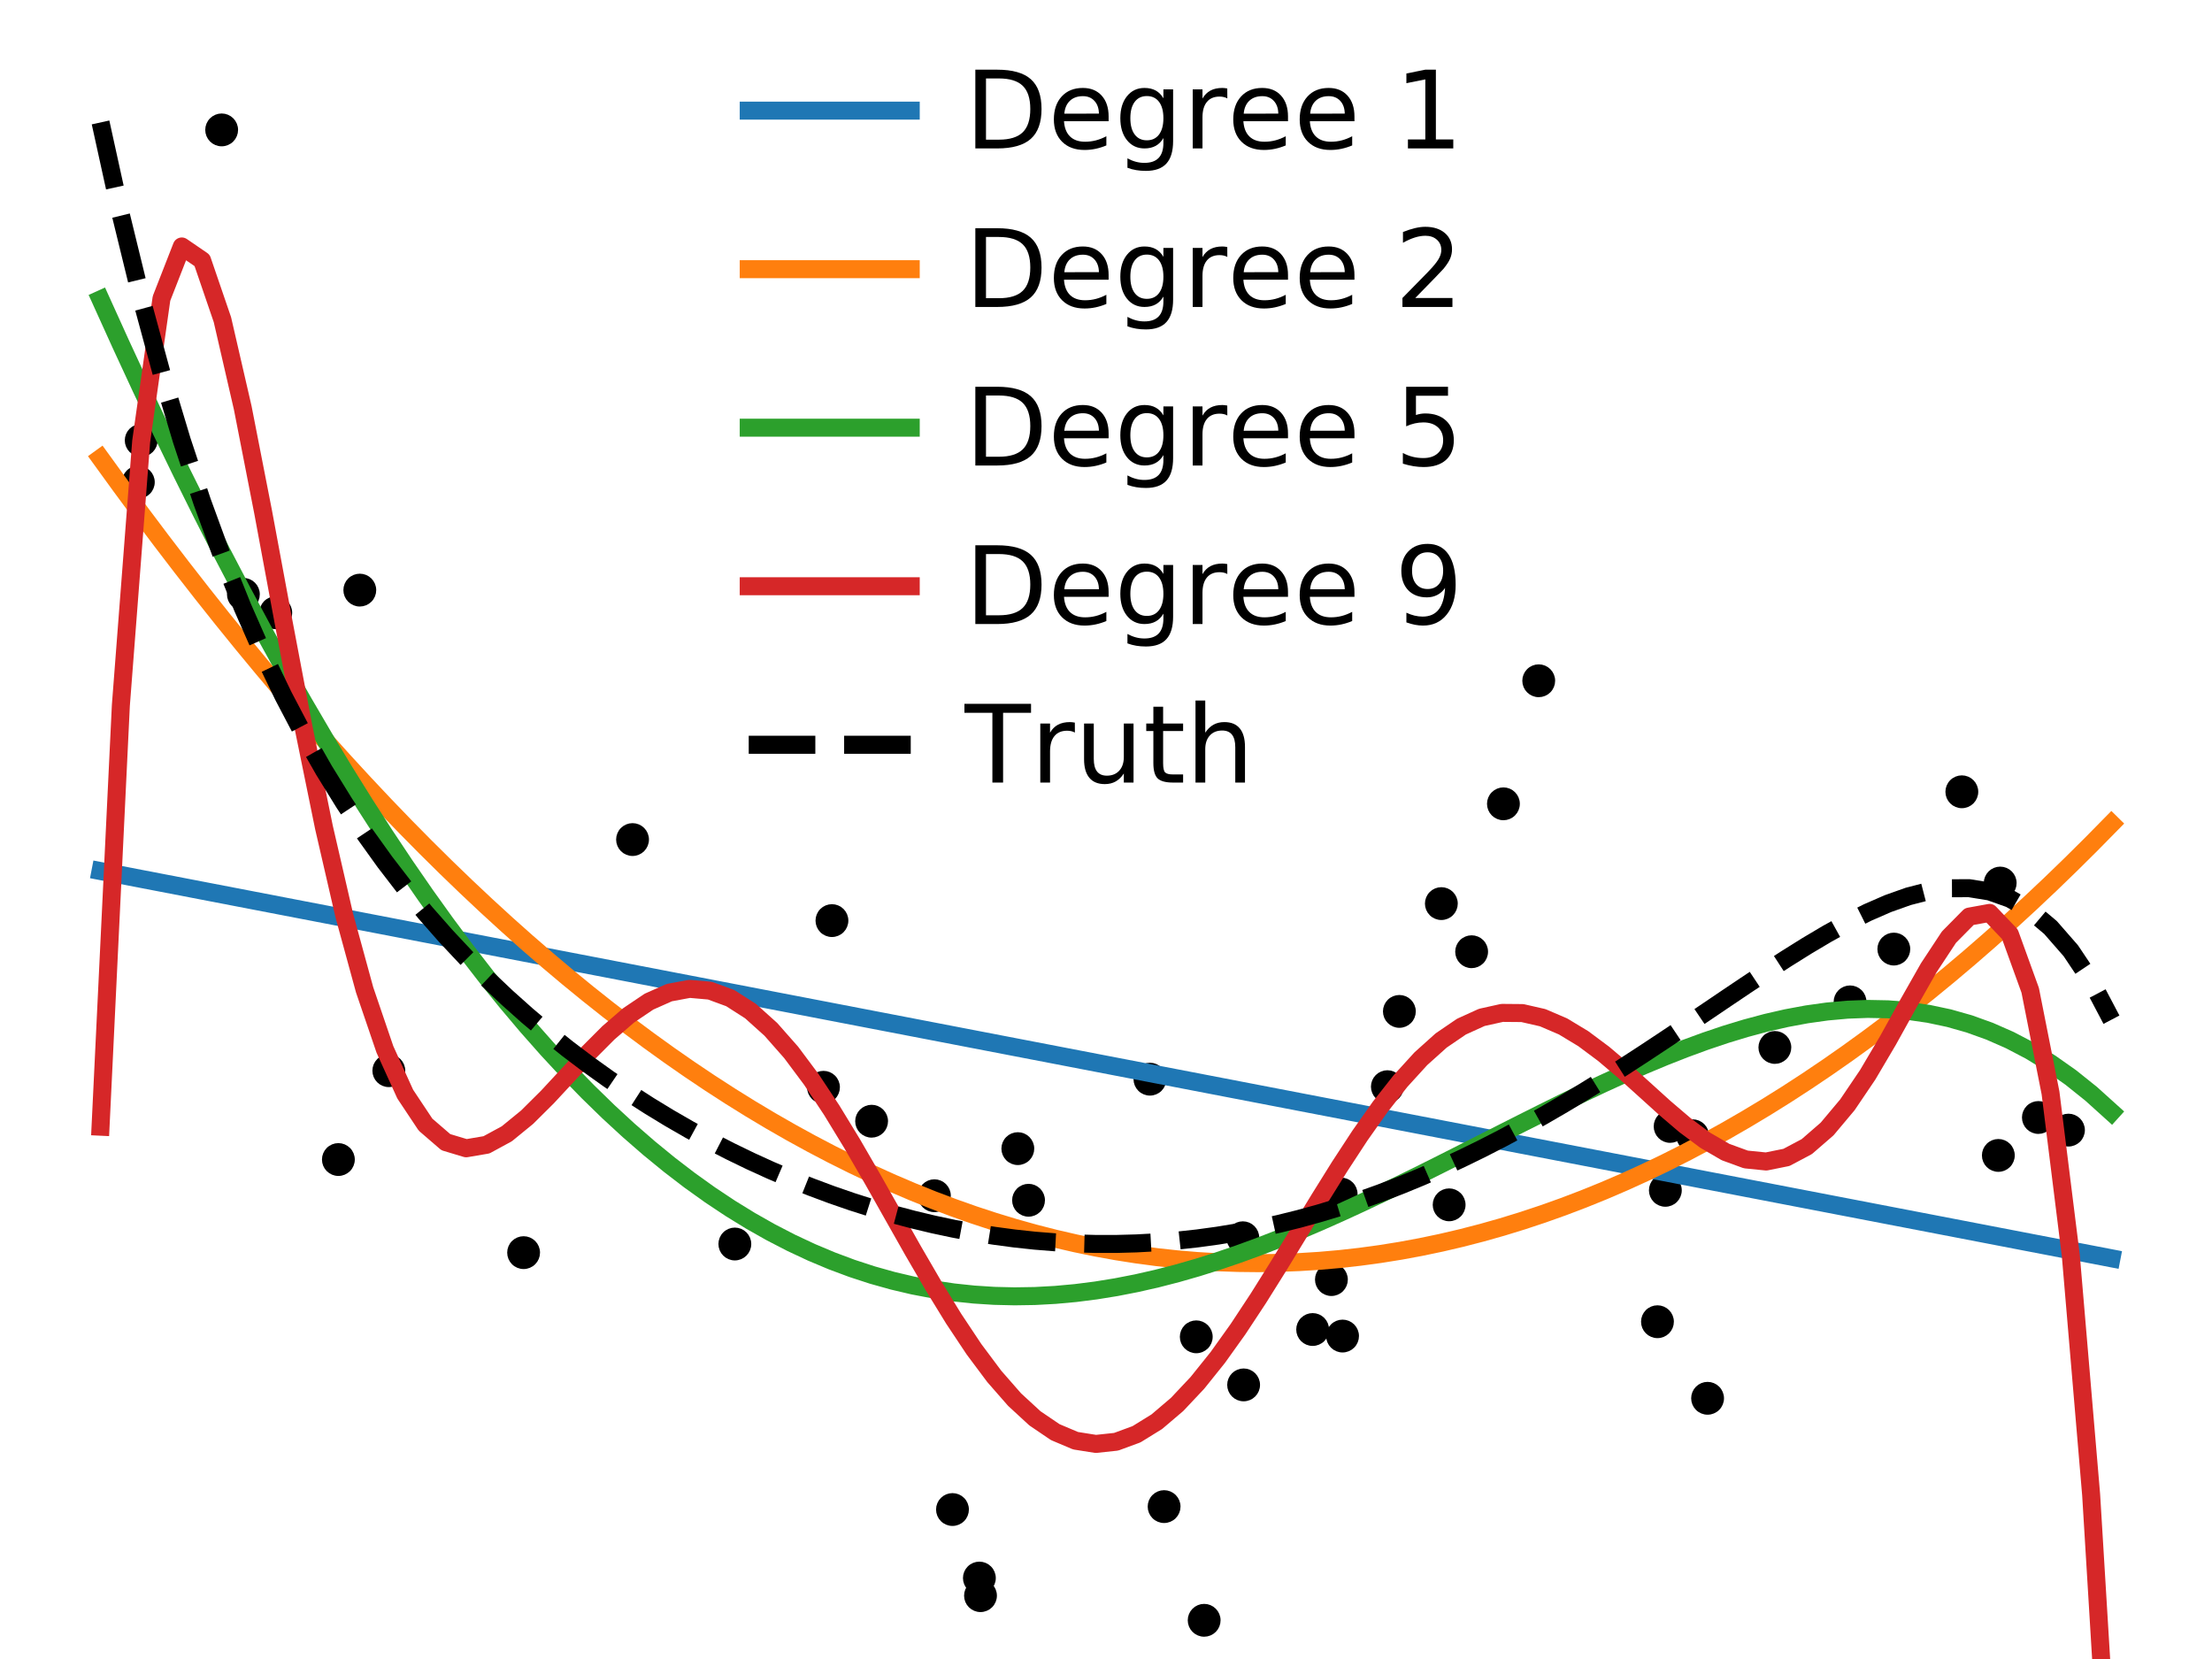
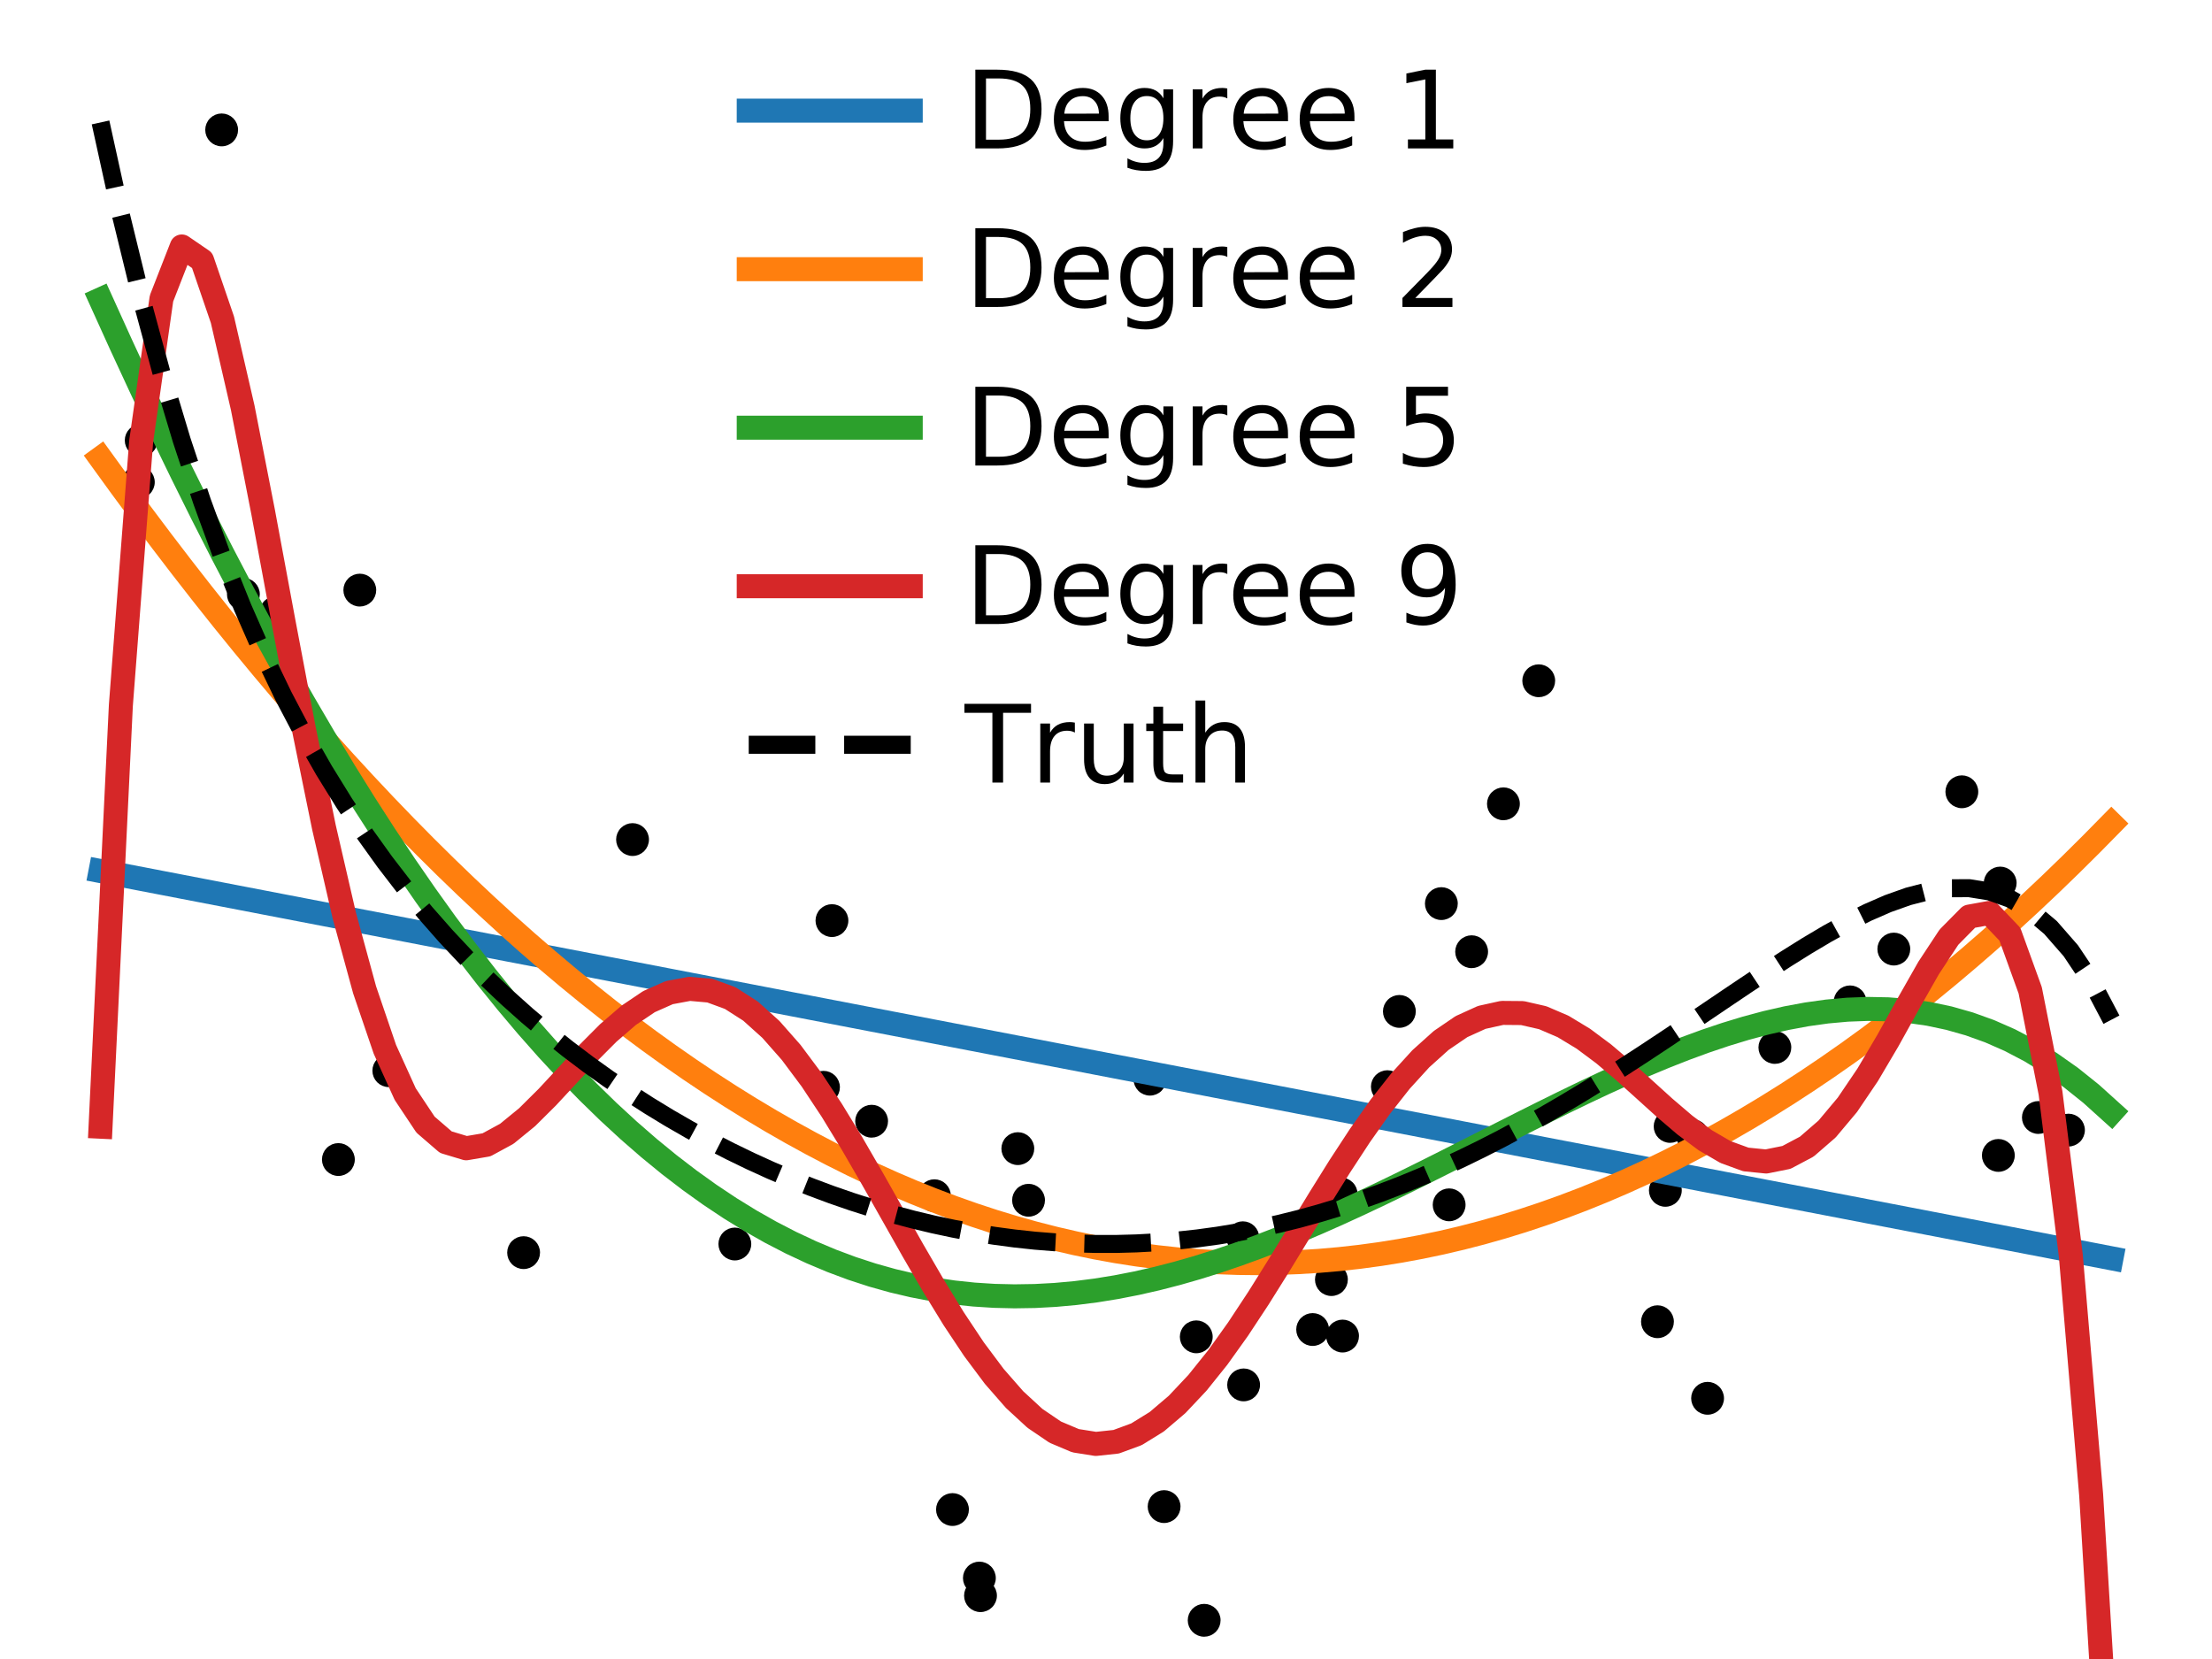
<svg xmlns="http://www.w3.org/2000/svg" xmlns:xlink="http://www.w3.org/1999/xlink" height="276.48pt" version="1.1" viewBox="0 0 368.64 276.48" width="368.64pt">
  <defs>
    <style type="text/css">
*{stroke-linecap:butt;stroke-linejoin:round;}
  </style>
  </defs>
  <g id="figure_1">
    <g id="patch_1">
      <path d="M 0 276.48  L 368.64 276.48  L 368.64 0  L 0 0  z " style="fill:none;" />
    </g>
    <g id="axes_1">
      <g id="PathCollection_1">
        <defs>
-           <path d="M 0 2.236  C 0.593 2.236 1.162 2 1.581 1.581  C 2 1.162 2.236 0.593 2.236 0  C 2.236 -0.593 2 -1.162 1.581 -1.581  C 1.162 -2 0.593 -2.236 0 -2.236  C -0.593 -2.236 -1.162 -2 -1.581 -1.581  C -2 -1.162 -2.236 -0.593 -2.236 0  C -2.236 0.593 -2 1.162 -1.581 1.581  C -1.162 2 -0.593 2.236 0 2.236  z " id="m2969f61be0" style="stroke:#000000;" />
+           <path d="M 0 2.236  C 0.593 2.236 1.162 2 1.581 1.581  C 2 1.162 2.236 0.593 2.236 0  C 2.236 -0.593 2 -1.162 1.581 -1.581  C 1.162 -2 0.593 -2.236 0 -2.236  C -0.593 -2.236 -1.162 -2 -1.581 -1.581  C -2 -1.162 -2.236 -0.593 -2.236 0  C -2.236 0.593 -2 1.162 -1.581 1.581  C -1.162 2 -0.593 2.236 0 2.236  z " id="m36bb921199" style="stroke:#000000;" />
        </defs>
-         <g clip-path="url(#pb17dce2ce2)">
-           <use style="stroke:#000000;" x="200.679" xlink:href="#m2969f61be0" y="270.03" />
-           <use style="stroke:#000000;" x="256.436" xlink:href="#m2969f61be0" y="113.452" />
-           <use style="stroke:#000000;" x="218.759" xlink:href="#m2969f61be0" y="221.569" />
-           <use style="stroke:#000000;" x="199.362" xlink:href="#m2969f61be0" y="222.787" />
-           <use style="stroke:#000000;" x="158.735" xlink:href="#m2969f61be0" y="251.57" />
-           <use style="stroke:#000000;" x="233.213" xlink:href="#m2969f61be0" y="168.555" />
-           <use style="stroke:#000000;" x="163.404" xlink:href="#m2969f61be0" y="265.923" />
-           <use style="stroke:#000000;" x="315.614" xlink:href="#m2969f61be0" y="158.167" />
-           <use style="stroke:#000000;" x="339.706" xlink:href="#m2969f61be0" y="186.234" />
-           <use style="stroke:#000000;" x="145.258" xlink:href="#m2969f61be0" y="186.855" />
-           <use style="stroke:#000000;" x="282.085" xlink:href="#m2969f61be0" y="189.277" />
-           <use style="stroke:#000000;" x="194.003" xlink:href="#m2969f61be0" y="251.081" />
-           <use style="stroke:#000000;" x="207.124" xlink:href="#m2969f61be0" y="206.276" />
-           <use style="stroke:#000000;" x="326.949" xlink:href="#m2969f61be0" y="131.954" />
-           <use style="stroke:#000000;" x="40.562" xlink:href="#m2969f61be0" y="99.048" />
-           <use style="stroke:#000000;" x="45.956" xlink:href="#m2969f61be0" y="102.115" />
-           <use style="stroke:#000000;" x="23.532" xlink:href="#m2969f61be0" y="73.387" />
-           <use style="stroke:#000000;" x="295.79" xlink:href="#m2969f61be0" y="174.562" />
-           <use style="stroke:#000000;" x="277.538" xlink:href="#m2969f61be0" y="198.373" />
-           <use style="stroke:#000000;" x="308.321" xlink:href="#m2969f61be0" y="166.965" />
-           <use style="stroke:#000000;" x="344.718" xlink:href="#m2969f61be0" y="188.337" />
-           <use style="stroke:#000000;" x="284.576" xlink:href="#m2969f61be0" y="233.031" />
-           <use style="stroke:#000000;" x="171.411" xlink:href="#m2969f61be0" y="200.027" />
-           <use style="stroke:#000000;" x="278.333" xlink:href="#m2969f61be0" y="187.723" />
-           <use style="stroke:#000000;" x="56.393" xlink:href="#m2969f61be0" y="193.241" />
-           <use style="stroke:#000000;" x="231.211" xlink:href="#m2969f61be0" y="181.098" />
-           <use style="stroke:#000000;" x="64.798" xlink:href="#m2969f61be0" y="178.434" />
-           <use style="stroke:#000000;" x="333.341" xlink:href="#m2969f61be0" y="147.164" />
-           <use style="stroke:#000000;" x="191.642" xlink:href="#m2969f61be0" y="179.85" />
-           <use style="stroke:#000000;" x="155.721" xlink:href="#m2969f61be0" y="199.273" />
-           <use style="stroke:#000000;" x="105.416" xlink:href="#m2969f61be0" y="139.916" />
-           <use style="stroke:#000000;" x="276.223" xlink:href="#m2969f61be0" y="220.27" />
-           <use style="stroke:#000000;" x="169.625" xlink:href="#m2969f61be0" y="191.424" />
-           <use style="stroke:#000000;" x="207.254" xlink:href="#m2969f61be0" y="230.798" />
-           <use style="stroke:#000000;" x="23.053" xlink:href="#m2969f61be0" y="80.356" />
-           <use style="stroke:#000000;" x="223.743" xlink:href="#m2969f61be0" y="222.658" />
-           <use style="stroke:#000000;" x="221.886" xlink:href="#m2969f61be0" y="213.247" />
-           <use style="stroke:#000000;" x="223.508" xlink:href="#m2969f61be0" y="198.994" />
-           <use style="stroke:#000000;" x="333.032" xlink:href="#m2969f61be0" y="192.555" />
-           <use style="stroke:#000000;" x="245.253" xlink:href="#m2969f61be0" y="158.609" />
-           <use style="stroke:#000000;" x="137.237" xlink:href="#m2969f61be0" y="181.2" />
-           <use style="stroke:#000000;" x="163.218" xlink:href="#m2969f61be0" y="262.99" />
-           <use style="stroke:#000000;" x="250.552" xlink:href="#m2969f61be0" y="133.959" />
-           <use style="stroke:#000000;" x="36.94" xlink:href="#m2969f61be0" y="21.648" />
-           <use style="stroke:#000000;" x="240.208" xlink:href="#m2969f61be0" y="150.588" />
-           <use style="stroke:#000000;" x="241.505" xlink:href="#m2969f61be0" y="200.79" />
-           <use style="stroke:#000000;" x="87.261" xlink:href="#m2969f61be0" y="208.757" />
-           <use style="stroke:#000000;" x="59.963" xlink:href="#m2969f61be0" y="98.344" />
-           <use style="stroke:#000000;" x="122.465" xlink:href="#m2969f61be0" y="207.319" />
-           <use style="stroke:#000000;" x="138.646" xlink:href="#m2969f61be0" y="153.422" />
+         <g clip-path="url(#pc76e33241d)">
+           <use style="stroke:#000000;" x="200.679" xlink:href="#m36bb921199" y="270.03" />
+           <use style="stroke:#000000;" x="256.436" xlink:href="#m36bb921199" y="113.452" />
+           <use style="stroke:#000000;" x="218.759" xlink:href="#m36bb921199" y="221.569" />
+           <use style="stroke:#000000;" x="199.362" xlink:href="#m36bb921199" y="222.787" />
+           <use style="stroke:#000000;" x="158.735" xlink:href="#m36bb921199" y="251.57" />
+           <use style="stroke:#000000;" x="233.213" xlink:href="#m36bb921199" y="168.555" />
+           <use style="stroke:#000000;" x="163.404" xlink:href="#m36bb921199" y="265.923" />
+           <use style="stroke:#000000;" x="315.614" xlink:href="#m36bb921199" y="158.167" />
+           <use style="stroke:#000000;" x="339.706" xlink:href="#m36bb921199" y="186.234" />
+           <use style="stroke:#000000;" x="145.258" xlink:href="#m36bb921199" y="186.855" />
+           <use style="stroke:#000000;" x="282.085" xlink:href="#m36bb921199" y="189.277" />
+           <use style="stroke:#000000;" x="194.003" xlink:href="#m36bb921199" y="251.081" />
+           <use style="stroke:#000000;" x="207.124" xlink:href="#m36bb921199" y="206.276" />
+           <use style="stroke:#000000;" x="326.949" xlink:href="#m36bb921199" y="131.954" />
+           <use style="stroke:#000000;" x="40.562" xlink:href="#m36bb921199" y="99.048" />
+           <use style="stroke:#000000;" x="45.956" xlink:href="#m36bb921199" y="102.115" />
+           <use style="stroke:#000000;" x="23.532" xlink:href="#m36bb921199" y="73.387" />
+           <use style="stroke:#000000;" x="295.79" xlink:href="#m36bb921199" y="174.562" />
+           <use style="stroke:#000000;" x="277.538" xlink:href="#m36bb921199" y="198.373" />
+           <use style="stroke:#000000;" x="308.321" xlink:href="#m36bb921199" y="166.965" />
+           <use style="stroke:#000000;" x="344.718" xlink:href="#m36bb921199" y="188.337" />
+           <use style="stroke:#000000;" x="284.576" xlink:href="#m36bb921199" y="233.031" />
+           <use style="stroke:#000000;" x="171.411" xlink:href="#m36bb921199" y="200.027" />
+           <use style="stroke:#000000;" x="278.333" xlink:href="#m36bb921199" y="187.723" />
+           <use style="stroke:#000000;" x="56.393" xlink:href="#m36bb921199" y="193.241" />
+           <use style="stroke:#000000;" x="231.211" xlink:href="#m36bb921199" y="181.098" />
+           <use style="stroke:#000000;" x="64.798" xlink:href="#m36bb921199" y="178.434" />
+           <use style="stroke:#000000;" x="333.341" xlink:href="#m36bb921199" y="147.164" />
+           <use style="stroke:#000000;" x="191.642" xlink:href="#m36bb921199" y="179.85" />
+           <use style="stroke:#000000;" x="155.721" xlink:href="#m36bb921199" y="199.273" />
+           <use style="stroke:#000000;" x="105.416" xlink:href="#m36bb921199" y="139.916" />
+           <use style="stroke:#000000;" x="276.223" xlink:href="#m36bb921199" y="220.27" />
+           <use style="stroke:#000000;" x="169.625" xlink:href="#m36bb921199" y="191.424" />
+           <use style="stroke:#000000;" x="207.254" xlink:href="#m36bb921199" y="230.798" />
+           <use style="stroke:#000000;" x="23.053" xlink:href="#m36bb921199" y="80.356" />
+           <use style="stroke:#000000;" x="223.743" xlink:href="#m36bb921199" y="222.658" />
+           <use style="stroke:#000000;" x="221.886" xlink:href="#m36bb921199" y="213.247" />
+           <use style="stroke:#000000;" x="223.508" xlink:href="#m36bb921199" y="198.994" />
+           <use style="stroke:#000000;" x="333.032" xlink:href="#m36bb921199" y="192.555" />
+           <use style="stroke:#000000;" x="245.253" xlink:href="#m36bb921199" y="158.609" />
+           <use style="stroke:#000000;" x="137.237" xlink:href="#m36bb921199" y="181.2" />
+           <use style="stroke:#000000;" x="163.218" xlink:href="#m36bb921199" y="262.99" />
+           <use style="stroke:#000000;" x="250.552" xlink:href="#m36bb921199" y="133.959" />
+           <use style="stroke:#000000;" x="36.94" xlink:href="#m36bb921199" y="21.648" />
+           <use style="stroke:#000000;" x="240.208" xlink:href="#m36bb921199" y="150.588" />
+           <use style="stroke:#000000;" x="241.505" xlink:href="#m36bb921199" y="200.79" />
+           <use style="stroke:#000000;" x="87.261" xlink:href="#m36bb921199" y="208.757" />
+           <use style="stroke:#000000;" x="59.963" xlink:href="#m36bb921199" y="98.344" />
+           <use style="stroke:#000000;" x="122.465" xlink:href="#m36bb921199" y="207.319" />
+           <use style="stroke:#000000;" x="138.646" xlink:href="#m36bb921199" y="153.422" />
        </g>
      </g>
      <g id="line2d_1">
-         <path clip-path="url(#pb17dce2ce2)" d="M 16.756 145.167  L 20.141 145.819  L 23.527 146.471  L 26.912 147.122  L 30.297 147.774  L 33.682 148.426  L 37.067 149.078  L 40.452 149.73  L 43.837 150.382  L 47.222 151.034  L 50.608 151.686  L 53.993 152.337  L 57.378 152.989  L 60.763 153.641  L 64.148 154.293  L 67.533 154.945  L 70.918 155.597  L 74.303 156.249  L 77.689 156.9  L 81.074 157.552  L 84.459 158.204  L 87.844 158.856  L 91.229 159.508  L 94.614 160.16  L 97.999 160.812  L 101.384 161.463  L 104.77 162.115  L 108.155 162.767  L 111.54 163.419  L 114.925 164.071  L 118.31 164.723  L 121.695 165.375  L 125.08 166.026  L 128.465 166.678  L 131.851 167.33  L 135.236 167.982  L 138.621 168.634  L 142.006 169.286  L 145.391 169.938  L 148.776 170.589  L 152.161 171.241  L 155.546 171.893  L 158.932 172.545  L 162.317 173.197  L 165.702 173.849  L 169.087 174.501  L 172.472 175.152  L 175.857 175.804  L 179.242 176.456  L 182.627 177.108  L 186.013 177.76  L 189.398 178.412  L 192.783 179.064  L 196.168 179.715  L 199.553 180.367  L 202.938 181.019  L 206.323 181.671  L 209.708 182.323  L 213.094 182.975  L 216.479 183.627  L 219.864 184.278  L 223.249 184.93  L 226.634 185.582  L 230.019 186.234  L 233.404 186.886  L 236.789 187.538  L 240.175 188.19  L 243.56 188.842  L 246.945 189.493  L 250.33 190.145  L 253.715 190.797  L 257.1 191.449  L 260.485 192.101  L 263.87 192.753  L 267.256 193.405  L 270.641 194.056  L 274.026 194.708  L 277.411 195.36  L 280.796 196.012  L 284.181 196.664  L 287.566 197.316  L 290.951 197.968  L 294.337 198.619  L 297.722 199.271  L 301.107 199.923  L 304.492 200.575  L 307.877 201.227  L 311.262 201.879  L 314.647 202.531  L 318.032 203.182  L 321.418 203.834  L 324.803 204.486  L 328.188 205.138  L 331.573 205.79  L 334.958 206.442  L 338.343 207.094  L 341.728 207.745  L 345.113 208.397  L 348.499 209.049  L 351.884 209.701  " style="fill:none;stroke:#1f77b4;stroke-linecap:square;stroke-width:3;" />
+         <path clip-path="url(#pc76e33241d)" d="M 16.756 145.167  L 20.141 145.819  L 23.527 146.471  L 26.912 147.122  L 30.297 147.774  L 33.682 148.426  L 37.067 149.078  L 40.452 149.73  L 43.837 150.382  L 47.222 151.034  L 50.608 151.686  L 53.993 152.337  L 57.378 152.989  L 60.763 153.641  L 64.148 154.293  L 67.533 154.945  L 70.918 155.597  L 74.303 156.249  L 77.689 156.9  L 81.074 157.552  L 84.459 158.204  L 87.844 158.856  L 91.229 159.508  L 94.614 160.16  L 97.999 160.812  L 101.384 161.463  L 104.77 162.115  L 108.155 162.767  L 111.54 163.419  L 114.925 164.071  L 118.31 164.723  L 121.695 165.375  L 125.08 166.026  L 128.465 166.678  L 131.851 167.33  L 135.236 167.982  L 138.621 168.634  L 142.006 169.286  L 145.391 169.938  L 148.776 170.589  L 152.161 171.241  L 155.546 171.893  L 158.932 172.545  L 162.317 173.197  L 165.702 173.849  L 169.087 174.501  L 172.472 175.152  L 175.857 175.804  L 179.242 176.456  L 182.627 177.108  L 186.013 177.76  L 189.398 178.412  L 192.783 179.064  L 196.168 179.715  L 199.553 180.367  L 202.938 181.019  L 206.323 181.671  L 209.708 182.323  L 213.094 182.975  L 216.479 183.627  L 219.864 184.278  L 223.249 184.93  L 226.634 185.582  L 230.019 186.234  L 233.404 186.886  L 236.789 187.538  L 240.175 188.19  L 243.56 188.842  L 246.945 189.493  L 250.33 190.145  L 253.715 190.797  L 257.1 191.449  L 260.485 192.101  L 263.87 192.753  L 267.256 193.405  L 270.641 194.056  L 274.026 194.708  L 277.411 195.36  L 280.796 196.012  L 284.181 196.664  L 287.566 197.316  L 290.951 197.968  L 294.337 198.619  L 297.722 199.271  L 301.107 199.923  L 304.492 200.575  L 307.877 201.227  L 311.262 201.879  L 314.647 202.531  L 318.032 203.182  L 321.418 203.834  L 324.803 204.486  L 328.188 205.138  L 331.573 205.79  L 334.958 206.442  L 338.343 207.094  L 341.728 207.745  L 345.113 208.397  L 348.499 209.049  L 351.884 209.701  " style="fill:none;stroke:#1f77b4;stroke-linecap:square;stroke-width:4;" />
      </g>
      <g id="line2d_2">
-         <path clip-path="url(#pb17dce2ce2)" d="M 16.756 76.359  L 20.141 81.031  L 23.527 85.619  L 26.912 90.125  L 30.297 94.548  L 33.682 98.888  L 37.067 103.146  L 40.452 107.32  L 43.837 111.412  L 47.222 115.422  L 50.608 119.348  L 53.993 123.191  L 57.378 126.952  L 60.763 130.63  L 64.148 134.225  L 67.533 137.738  L 70.918 141.168  L 74.303 144.514  L 77.689 147.779  L 81.074 150.96  L 84.459 154.059  L 87.844 157.074  L 91.229 160.007  L 94.614 162.858  L 97.999 165.625  L 101.384 168.31  L 104.77 170.912  L 108.155 173.431  L 111.54 175.867  L 114.925 178.221  L 118.31 180.491  L 121.695 182.679  L 125.08 184.785  L 128.465 186.807  L 131.851 188.747  L 135.236 190.604  L 138.621 192.378  L 142.006 194.069  L 145.391 195.678  L 148.776 197.204  L 152.161 198.647  L 155.546 200.007  L 158.932 201.284  L 162.317 202.479  L 165.702 203.591  L 169.087 204.62  L 172.472 205.566  L 175.857 206.43  L 179.242 207.211  L 182.627 207.909  L 186.013 208.524  L 189.398 209.056  L 192.783 209.506  L 196.168 209.873  L 199.553 210.157  L 202.938 210.359  L 206.323 210.477  L 209.708 210.513  L 213.094 210.466  L 216.479 210.336  L 219.864 210.124  L 223.249 209.828  L 226.634 209.45  L 230.019 208.989  L 233.404 208.446  L 236.789 207.819  L 240.175 207.11  L 243.56 206.318  L 246.945 205.443  L 250.33 204.486  L 253.715 203.445  L 257.1 202.322  L 260.485 201.117  L 263.87 199.828  L 267.256 198.456  L 270.641 197.002  L 274.026 195.465  L 277.411 193.846  L 280.796 192.143  L 284.181 190.358  L 287.566 188.49  L 290.951 186.539  L 294.337 184.505  L 297.722 182.389  L 301.107 180.189  L 304.492 177.907  L 307.877 175.543  L 311.262 173.095  L 314.647 170.565  L 318.032 167.952  L 321.418 165.256  L 324.803 162.477  L 328.188 159.616  L 331.573 156.672  L 334.958 153.645  L 338.343 150.535  L 341.728 147.342  L 345.113 144.067  L 348.499 140.709  L 351.884 137.268  " style="fill:none;stroke:#ff7f0e;stroke-linecap:square;stroke-width:3;" />
+         <path clip-path="url(#pc76e33241d)" d="M 16.756 76.359  L 20.141 81.031  L 23.527 85.619  L 26.912 90.125  L 30.297 94.548  L 33.682 98.888  L 37.067 103.146  L 40.452 107.32  L 43.837 111.412  L 47.222 115.422  L 50.608 119.348  L 53.993 123.191  L 57.378 126.952  L 60.763 130.63  L 64.148 134.225  L 67.533 137.738  L 70.918 141.168  L 74.303 144.514  L 77.689 147.779  L 81.074 150.96  L 84.459 154.059  L 87.844 157.074  L 91.229 160.007  L 94.614 162.858  L 97.999 165.625  L 101.384 168.31  L 104.77 170.912  L 108.155 173.431  L 111.54 175.867  L 114.925 178.221  L 118.31 180.491  L 121.695 182.679  L 125.08 184.785  L 128.465 186.807  L 131.851 188.747  L 135.236 190.604  L 138.621 192.378  L 142.006 194.069  L 145.391 195.678  L 148.776 197.204  L 152.161 198.647  L 155.546 200.007  L 158.932 201.284  L 162.317 202.479  L 165.702 203.591  L 169.087 204.62  L 172.472 205.566  L 175.857 206.43  L 179.242 207.211  L 182.627 207.909  L 186.013 208.524  L 189.398 209.056  L 192.783 209.506  L 196.168 209.873  L 199.553 210.157  L 202.938 210.359  L 206.323 210.477  L 209.708 210.513  L 213.094 210.466  L 216.479 210.336  L 219.864 210.124  L 223.249 209.828  L 226.634 209.45  L 230.019 208.989  L 233.404 208.446  L 236.789 207.819  L 240.175 207.11  L 243.56 206.318  L 246.945 205.443  L 250.33 204.486  L 253.715 203.445  L 257.1 202.322  L 260.485 201.117  L 263.87 199.828  L 267.256 198.456  L 270.641 197.002  L 274.026 195.465  L 277.411 193.846  L 280.796 192.143  L 284.181 190.358  L 287.566 188.49  L 290.951 186.539  L 294.337 184.505  L 297.722 182.389  L 301.107 180.189  L 304.492 177.907  L 307.877 175.543  L 311.262 173.095  L 314.647 170.565  L 318.032 167.952  L 321.418 165.256  L 324.803 162.477  L 328.188 159.616  L 331.573 156.672  L 334.958 153.645  L 338.343 150.535  L 341.728 147.342  L 345.113 144.067  L 348.499 140.709  L 351.884 137.268  " style="fill:none;stroke:#ff7f0e;stroke-linecap:square;stroke-width:4;" />
      </g>
      <g id="line2d_3">
-         <path clip-path="url(#pb17dce2ce2)" d="M 16.756 49.9  L 20.141 57.369  L 23.527 64.677  L 26.912 71.821  L 30.297 78.8  L 33.682 85.612  L 37.067 92.256  L 40.452 98.73  L 43.837 105.034  L 47.222 111.165  L 50.608 117.123  L 53.993 122.907  L 57.378 128.515  L 60.763 133.948  L 64.148 139.204  L 67.533 144.283  L 70.918 149.183  L 74.303 153.906  L 77.689 158.45  L 81.074 162.816  L 84.459 167.002  L 87.844 171.011  L 91.229 174.84  L 94.614 178.492  L 97.999 181.966  L 101.384 185.263  L 104.77 188.383  L 108.155 191.328  L 111.54 194.098  L 114.925 196.694  L 118.31 199.118  L 121.695 201.371  L 125.08 203.455  L 128.465 205.37  L 131.851 207.119  L 135.236 208.704  L 138.621 210.126  L 142.006 211.389  L 145.391 212.494  L 148.776 213.443  L 152.161 214.24  L 155.546 214.887  L 158.932 215.388  L 162.317 215.744  L 165.702 215.961  L 169.087 216.04  L 172.472 215.986  L 175.857 215.802  L 179.242 215.493  L 182.627 215.062  L 186.013 214.514  L 189.398 213.854  L 192.783 213.085  L 196.168 212.213  L 199.553 211.242  L 202.938 210.178  L 206.323 209.027  L 209.708 207.793  L 213.094 206.483  L 216.479 205.102  L 219.864 203.657  L 223.249 202.153  L 226.634 200.598  L 230.019 198.998  L 233.404 197.359  L 236.789 195.69  L 240.175 193.997  L 243.56 192.288  L 246.945 190.57  L 250.33 188.852  L 253.715 187.141  L 257.1 185.446  L 260.485 183.775  L 263.87 182.138  L 267.256 180.543  L 270.641 178.999  L 274.026 177.516  L 277.411 176.104  L 280.796 174.772  L 284.181 173.53  L 287.566 172.389  L 290.951 171.36  L 294.337 170.452  L 297.722 169.678  L 301.107 169.048  L 304.492 168.574  L 307.877 168.268  L 311.262 168.141  L 314.647 168.207  L 318.032 168.476  L 321.418 168.963  L 324.803 169.68  L 328.188 170.64  L 331.573 171.857  L 334.958 173.345  L 338.343 175.117  L 341.728 177.188  L 345.113 179.572  L 348.499 182.284  L 351.884 185.339  " style="fill:none;stroke:#2ca02c;stroke-linecap:square;stroke-width:3;" />
+         <path clip-path="url(#pc76e33241d)" d="M 16.756 49.9  L 20.141 57.369  L 23.527 64.677  L 26.912 71.821  L 30.297 78.8  L 33.682 85.612  L 37.067 92.256  L 40.452 98.73  L 43.837 105.034  L 47.222 111.165  L 50.608 117.123  L 53.993 122.907  L 57.378 128.515  L 60.763 133.948  L 64.148 139.204  L 67.533 144.283  L 70.918 149.183  L 74.303 153.906  L 77.689 158.45  L 81.074 162.816  L 84.459 167.002  L 87.844 171.011  L 91.229 174.84  L 94.614 178.492  L 97.999 181.966  L 101.384 185.263  L 104.77 188.383  L 108.155 191.328  L 111.54 194.098  L 114.925 196.694  L 118.31 199.118  L 121.695 201.371  L 125.08 203.455  L 128.465 205.37  L 131.851 207.119  L 135.236 208.704  L 138.621 210.126  L 142.006 211.389  L 145.391 212.494  L 148.776 213.443  L 152.161 214.24  L 155.546 214.887  L 158.932 215.388  L 162.317 215.744  L 165.702 215.961  L 169.087 216.04  L 172.472 215.986  L 175.857 215.802  L 179.242 215.493  L 182.627 215.062  L 186.013 214.514  L 189.398 213.854  L 192.783 213.085  L 196.168 212.213  L 199.553 211.242  L 202.938 210.178  L 206.323 209.027  L 209.708 207.793  L 213.094 206.483  L 216.479 205.102  L 219.864 203.657  L 223.249 202.153  L 226.634 200.598  L 230.019 198.998  L 233.404 197.359  L 236.789 195.69  L 240.175 193.997  L 243.56 192.288  L 246.945 190.57  L 250.33 188.852  L 253.715 187.141  L 257.1 185.446  L 260.485 183.775  L 263.87 182.138  L 267.256 180.543  L 270.641 178.999  L 274.026 177.516  L 277.411 176.104  L 280.796 174.772  L 284.181 173.53  L 287.566 172.389  L 290.951 171.36  L 294.337 170.452  L 297.722 169.678  L 301.107 169.048  L 304.492 168.574  L 307.877 168.268  L 311.262 168.141  L 314.647 168.207  L 318.032 168.476  L 321.418 168.963  L 324.803 169.68  L 328.188 170.64  L 331.573 171.857  L 334.958 173.345  L 338.343 175.117  L 341.728 177.188  L 345.113 179.572  L 348.499 182.284  L 351.884 185.339  " style="fill:none;stroke:#2ca02c;stroke-linecap:square;stroke-width:4;" />
      </g>
      <g id="line2d_4">
-         <path clip-path="url(#pb17dce2ce2)" d="M 16.756 187.771  L 20.141 117.573  L 23.527 73.564  L 26.912 49.742  L 30.297 41.075  L 33.682 43.392  L 37.067 53.274  L 40.452 67.96  L 43.837 85.26  L 47.222 103.476  L 50.608 121.331  L 53.993 137.904  L 57.378 152.572  L 60.763 164.958  L 64.148 174.887  L 67.533 182.341  L 70.918 187.428  L 74.303 190.348  L 77.689 191.367  L 81.074 190.791  L 84.459 188.952  L 87.844 186.187  L 91.229 182.824  L 94.614 179.177  L 97.999 175.53  L 101.384 172.135  L 104.77 169.209  L 108.155 166.928  L 111.54 165.425  L 114.925 164.796  L 118.31 165.095  L 121.695 166.337  L 125.08 168.504  L 128.465 171.547  L 131.851 175.388  L 135.236 179.924  L 138.621 185.037  L 142.006 190.589  L 145.391 196.437  L 148.776 202.43  L 152.161 208.414  L 155.546 214.239  L 158.932 219.763  L 162.317 224.851  L 165.702 229.382  L 169.087 233.251  L 172.472 236.369  L 175.857 238.668  L 179.242 240.1  L 182.627 240.637  L 186.013 240.275  L 189.398 239.029  L 192.783 236.937  L 196.168 234.057  L 199.553 230.461  L 202.938 226.243  L 206.323 221.508  L 209.708 216.374  L 213.094 210.965  L 216.479 205.415  L 219.864 199.858  L 223.249 194.428  L 226.634 189.254  L 230.019 184.46  L 233.404 180.158  L 236.789 176.444  L 240.175 173.402  L 243.56 171.092  L 246.945 169.554  L 250.33 168.804  L 253.715 168.833  L 257.1 169.606  L 260.485 171.059  L 263.87 173.105  L 267.256 175.63  L 270.641 178.497  L 274.026 181.548  L 277.411 184.611  L 280.796 187.5  L 284.181 190.023  L 287.566 191.993  L 290.951 193.228  L 294.337 193.569  L 297.722 192.886  L 301.107 191.092  L 304.492 188.157  L 307.877 184.122  L 311.262 179.117  L 314.647 173.38  L 318.032 167.274  L 321.418 161.313  L 324.803 156.179  L 328.188 152.753  L 331.573 152.139  L 334.958 155.69  L 338.343 165.04  L 341.728 182.136  L 345.113 209.269  L 348.499 249.109  L 350.225 277.48  " style="fill:none;stroke:#d62728;stroke-linecap:square;stroke-width:3;" />
+         <path clip-path="url(#pc76e33241d)" d="M 16.756 187.771  L 20.141 117.573  L 23.527 73.564  L 26.912 49.742  L 30.297 41.075  L 33.682 43.392  L 37.067 53.274  L 40.452 67.96  L 43.837 85.26  L 47.222 103.476  L 50.608 121.331  L 53.993 137.904  L 57.378 152.572  L 60.763 164.958  L 64.148 174.887  L 67.533 182.341  L 70.918 187.428  L 74.303 190.348  L 77.689 191.367  L 81.074 190.791  L 84.459 188.952  L 87.844 186.187  L 91.229 182.824  L 94.614 179.177  L 97.999 175.53  L 101.384 172.135  L 104.77 169.209  L 108.155 166.928  L 111.54 165.425  L 114.925 164.796  L 118.31 165.095  L 121.695 166.337  L 125.08 168.504  L 128.465 171.547  L 131.851 175.388  L 135.236 179.924  L 138.621 185.037  L 142.006 190.589  L 145.391 196.437  L 148.776 202.43  L 152.161 208.414  L 155.546 214.239  L 158.932 219.763  L 162.317 224.851  L 165.702 229.382  L 169.087 233.251  L 172.472 236.369  L 175.857 238.668  L 179.242 240.1  L 182.627 240.637  L 186.013 240.275  L 189.398 239.029  L 192.783 236.937  L 196.168 234.057  L 199.553 230.461  L 202.938 226.243  L 206.323 221.508  L 209.708 216.374  L 213.094 210.965  L 216.479 205.415  L 219.864 199.858  L 223.249 194.428  L 226.634 189.254  L 230.019 184.46  L 233.404 180.158  L 236.789 176.444  L 240.175 173.402  L 243.56 171.092  L 246.945 169.554  L 250.33 168.804  L 253.715 168.833  L 257.1 169.606  L 260.485 171.059  L 263.87 173.105  L 267.256 175.63  L 270.641 178.497  L 274.026 181.548  L 277.411 184.611  L 280.796 187.5  L 284.181 190.023  L 287.566 191.993  L 290.951 193.228  L 294.337 193.569  L 297.722 192.886  L 301.107 191.092  L 304.492 188.157  L 307.877 184.122  L 311.262 179.117  L 314.647 173.38  L 318.032 167.274  L 321.418 161.313  L 324.803 156.179  L 328.188 152.753  L 331.573 152.139  L 334.958 155.69  L 338.343 165.04  L 341.728 182.136  L 345.113 209.269  L 348.499 249.109  L 350.225 277.48  " style="fill:none;stroke:#d62728;stroke-linecap:square;stroke-width:4;" />
      </g>
      <g id="line2d_5">
-         <path clip-path="url(#pb17dce2ce2)" d="M 16.756 20.405  L 20.141 35.803  L 23.527 49.653  L 26.912 62.133  L 30.297 73.402  L 33.682 83.601  L 37.067 92.855  L 40.452 101.273  L 43.837 108.953  L 47.222 115.98  L 50.608 122.43  L 53.993 128.367  L 57.378 133.85  L 60.763 138.929  L 64.148 143.648  L 67.533 148.045  L 70.918 152.153  L 74.303 156  L 77.689 159.613  L 81.074 163.011  L 84.459 166.214  L 87.844 169.237  L 91.229 172.096  L 94.614 174.8  L 97.999 177.361  L 101.384 179.787  L 104.77 182.085  L 108.155 184.263  L 111.54 186.326  L 114.925 188.278  L 118.31 190.123  L 121.695 191.865  L 125.08 193.506  L 128.465 195.05  L 131.851 196.498  L 135.236 197.851  L 138.621 199.112  L 142.006 200.281  L 145.391 201.36  L 148.776 202.348  L 152.161 203.247  L 155.546 204.056  L 158.932 204.776  L 162.317 205.407  L 165.702 205.949  L 169.087 206.401  L 172.472 206.764  L 175.857 207.036  L 179.242 207.218  L 182.627 207.31  L 186.013 207.31  L 189.398 207.218  L 192.783 207.034  L 196.168 206.757  L 199.553 206.387  L 202.938 205.924  L 206.323 205.368  L 209.708 204.717  L 213.094 203.972  L 216.479 203.134  L 219.864 202.202  L 223.249 201.176  L 226.634 200.057  L 230.019 198.847  L 233.404 197.544  L 236.789 196.152  L 240.175 194.67  L 243.56 193.101  L 246.945 191.447  L 250.33 189.711  L 253.715 187.894  L 257.1 186.001  L 260.485 184.036  L 263.87 182.003  L 267.256 179.908  L 270.641 177.757  L 274.026 175.557  L 277.411 173.318  L 280.796 171.05  L 284.181 168.764  L 287.566 166.475  L 290.951 164.198  L 294.337 161.951  L 297.722 159.757  L 301.107 157.64  L 304.492 155.629  L 307.877 153.757  L 311.262 152.062  L 314.647 150.588  L 318.032 149.385  L 321.418 148.511  L 324.803 148.032  L 328.188 148.022  L 331.573 148.568  L 334.958 149.766  L 338.343 151.726  L 341.728 154.574  L 345.113 158.449  L 348.499 163.511  L 351.884 169.938  " style="fill:none;stroke:#000000;stroke-dasharray:11.1,4.8;stroke-dashoffset:0;stroke-width:3;" />
+         <path clip-path="url(#pc76e33241d)" d="M 16.756 20.405  L 20.141 35.803  L 23.527 49.653  L 26.912 62.133  L 30.297 73.402  L 33.682 83.601  L 37.067 92.855  L 40.452 101.273  L 43.837 108.953  L 47.222 115.98  L 50.608 122.43  L 53.993 128.367  L 57.378 133.85  L 60.763 138.929  L 64.148 143.648  L 67.533 148.045  L 70.918 152.153  L 74.303 156  L 77.689 159.613  L 81.074 163.011  L 84.459 166.214  L 87.844 169.237  L 91.229 172.096  L 94.614 174.8  L 97.999 177.361  L 101.384 179.787  L 104.77 182.085  L 108.155 184.263  L 111.54 186.326  L 114.925 188.278  L 118.31 190.123  L 121.695 191.865  L 125.08 193.506  L 128.465 195.05  L 131.851 196.498  L 135.236 197.851  L 138.621 199.112  L 142.006 200.281  L 145.391 201.36  L 148.776 202.348  L 152.161 203.247  L 155.546 204.056  L 158.932 204.776  L 162.317 205.407  L 165.702 205.949  L 169.087 206.401  L 172.472 206.764  L 175.857 207.036  L 179.242 207.218  L 182.627 207.31  L 186.013 207.31  L 189.398 207.218  L 192.783 207.034  L 196.168 206.757  L 199.553 206.387  L 202.938 205.924  L 206.323 205.368  L 209.708 204.717  L 213.094 203.972  L 216.479 203.134  L 219.864 202.202  L 223.249 201.176  L 226.634 200.057  L 230.019 198.847  L 233.404 197.544  L 236.789 196.152  L 240.175 194.67  L 243.56 193.101  L 246.945 191.447  L 250.33 189.711  L 253.715 187.894  L 257.1 186.001  L 260.485 184.036  L 263.87 182.003  L 267.256 179.908  L 270.641 177.757  L 274.026 175.557  L 277.411 173.318  L 280.796 171.05  L 284.181 168.764  L 287.566 166.475  L 290.951 164.198  L 294.337 161.951  L 297.722 159.757  L 301.107 157.64  L 304.492 155.629  L 307.877 153.757  L 311.262 152.062  L 314.647 150.588  L 318.032 149.385  L 321.418 148.511  L 324.803 148.032  L 328.188 148.022  L 331.573 148.568  L 334.958 149.766  L 338.343 151.726  L 341.728 154.574  L 345.113 158.449  L 348.499 163.511  L 351.884 169.938  " style="fill:none;stroke:#000000;stroke-dasharray:11.1,4.8;stroke-dashoffset:0;stroke-width:3;" />
      </g>
      <g id="legend_1">
        <g id="line2d_6">
-           <path d="M 124.779 18.436  L 151.779 18.436  " style="fill:none;stroke:#1f77b4;stroke-linecap:square;stroke-width:3;" />
+           <path d="M 124.779 18.436  L 151.779 18.436  " style="fill:none;stroke:#1f77b4;stroke-linecap:square;stroke-width:4;" />
        </g>
        <g id="line2d_7" />
        <g id="text_1">
          <defs>
            <path d="M 19.672 64.797  L 19.672 8.109  L 31.594 8.109  Q 46.688 8.109 53.688 14.938  Q 60.688 21.781 60.688 36.531  Q 60.688 51.172 53.688 57.984  Q 46.688 64.797 31.594 64.797  z M 9.812 72.906  L 30.078 72.906  Q 51.266 72.906 61.172 64.094  Q 71.094 55.281 71.094 36.531  Q 71.094 17.672 61.125 8.828  Q 51.172 0 30.078 0  L 9.812 0  z " id="DejaVuSans-68" />
            <path d="M 56.203 29.594  L 56.203 25.203  L 14.891 25.203  Q 15.484 15.922 20.484 11.062  Q 25.484 6.203 34.422 6.203  Q 39.594 6.203 44.453 7.469  Q 49.312 8.734 54.109 11.281  L 54.109 2.781  Q 49.266 0.734 44.188 -0.344  Q 39.109 -1.422 33.891 -1.422  Q 20.797 -1.422 13.156 6.188  Q 5.516 13.812 5.516 26.812  Q 5.516 40.234 12.766 48.109  Q 20.016 56 32.328 56  Q 43.359 56 49.781 48.891  Q 56.203 41.797 56.203 29.594  z M 47.219 32.234  Q 47.125 39.594 43.094 43.984  Q 39.062 48.391 32.422 48.391  Q 24.906 48.391 20.391 44.141  Q 15.875 39.891 15.188 32.172  z " id="DejaVuSans-101" />
            <path d="M 45.406 27.984  Q 45.406 37.75 41.375 43.109  Q 37.359 48.484 30.078 48.484  Q 22.859 48.484 18.828 43.109  Q 14.797 37.75 14.797 27.984  Q 14.797 18.266 18.828 12.891  Q 22.859 7.516 30.078 7.516  Q 37.359 7.516 41.375 12.891  Q 45.406 18.266 45.406 27.984  z M 54.391 6.781  Q 54.391 -7.172 48.188 -13.984  Q 42 -20.797 29.203 -20.797  Q 24.469 -20.797 20.266 -20.094  Q 16.062 -19.391 12.109 -17.922  L 12.109 -9.188  Q 16.062 -11.328 19.922 -12.344  Q 23.781 -13.375 27.781 -13.375  Q 36.625 -13.375 41.016 -8.766  Q 45.406 -4.156 45.406 5.172  L 45.406 9.625  Q 42.625 4.781 38.281 2.391  Q 33.938 0 27.875 0  Q 17.828 0 11.672 7.656  Q 5.516 15.328 5.516 27.984  Q 5.516 40.672 11.672 48.328  Q 17.828 56 27.875 56  Q 33.938 56 38.281 53.609  Q 42.625 51.219 45.406 46.391  L 45.406 54.688  L 54.391 54.688  z " id="DejaVuSans-103" />
            <path d="M 41.109 46.297  Q 39.594 47.172 37.812 47.578  Q 36.031 48 33.891 48  Q 26.266 48 22.188 43.047  Q 18.109 38.094 18.109 28.812  L 18.109 0  L 9.078 0  L 9.078 54.688  L 18.109 54.688  L 18.109 46.188  Q 20.953 51.172 25.484 53.578  Q 30.031 56 36.531 56  Q 37.453 56 38.578 55.875  Q 39.703 55.766 41.062 55.516  z " id="DejaVuSans-114" />
            <path id="DejaVuSans-32" />
            <path d="M 12.406 8.297  L 28.516 8.297  L 28.516 63.922  L 10.984 60.406  L 10.984 69.391  L 28.422 72.906  L 38.281 72.906  L 38.281 8.297  L 54.391 8.297  L 54.391 0  L 12.406 0  z " id="DejaVuSans-49" />
          </defs>
          <g transform="translate(160.7794 24.73639)scale(0.18 -0.18)">
            <use xlink:href="#DejaVuSans-68" />
            <use x="77.002" xlink:href="#DejaVuSans-101" />
            <use x="138.525" xlink:href="#DejaVuSans-103" />
            <use x="202.002" xlink:href="#DejaVuSans-114" />
            <use x="243.084" xlink:href="#DejaVuSans-101" />
            <use x="304.607" xlink:href="#DejaVuSans-101" />
            <use x="366.131" xlink:href="#DejaVuSans-32" />
            <use x="397.918" xlink:href="#DejaVuSans-49" />
          </g>
        </g>
        <g id="line2d_8">
-           <path d="M 124.779 44.857  L 151.779 44.857  " style="fill:none;stroke:#ff7f0e;stroke-linecap:square;stroke-width:3;" />
+           <path d="M 124.779 44.857  L 151.779 44.857  " style="fill:none;stroke:#ff7f0e;stroke-linecap:square;stroke-width:4;" />
        </g>
        <g id="line2d_9" />
        <g id="text_2">
          <defs>
            <path d="M 19.188 8.297  L 53.609 8.297  L 53.609 0  L 7.328 0  L 7.328 8.297  Q 12.938 14.109 22.625 23.891  Q 32.328 33.688 34.812 36.531  Q 39.547 41.844 41.422 45.531  Q 43.312 49.219 43.312 52.781  Q 43.312 58.594 39.234 62.25  Q 35.156 65.922 28.609 65.922  Q 23.969 65.922 18.812 64.312  Q 13.672 62.703 7.812 59.422  L 7.812 69.391  Q 13.766 71.781 18.938 73  Q 24.125 74.219 28.422 74.219  Q 39.75 74.219 46.484 68.547  Q 53.219 62.891 53.219 53.422  Q 53.219 48.922 51.531 44.891  Q 49.859 40.875 45.406 35.406  Q 44.188 33.984 37.641 27.219  Q 31.109 20.453 19.188 8.297  z " id="DejaVuSans-50" />
          </defs>
          <g transform="translate(160.7794 51.15701)scale(0.18 -0.18)">
            <use xlink:href="#DejaVuSans-68" />
            <use x="77.002" xlink:href="#DejaVuSans-101" />
            <use x="138.525" xlink:href="#DejaVuSans-103" />
            <use x="202.002" xlink:href="#DejaVuSans-114" />
            <use x="243.084" xlink:href="#DejaVuSans-101" />
            <use x="304.607" xlink:href="#DejaVuSans-101" />
            <use x="366.131" xlink:href="#DejaVuSans-32" />
            <use x="397.918" xlink:href="#DejaVuSans-50" />
          </g>
        </g>
        <g id="line2d_10">
-           <path d="M 124.779 71.278  L 151.779 71.278  " style="fill:none;stroke:#2ca02c;stroke-linecap:square;stroke-width:3;" />
+           <path d="M 124.779 71.278  L 151.779 71.278  " style="fill:none;stroke:#2ca02c;stroke-linecap:square;stroke-width:4;" />
        </g>
        <g id="line2d_11" />
        <g id="text_3">
          <defs>
            <path d="M 10.797 72.906  L 49.516 72.906  L 49.516 64.594  L 19.828 64.594  L 19.828 46.734  Q 21.969 47.469 24.109 47.828  Q 26.266 48.188 28.422 48.188  Q 40.625 48.188 47.75 41.5  Q 54.891 34.812 54.891 23.391  Q 54.891 11.625 47.562 5.094  Q 40.234 -1.422 26.906 -1.422  Q 22.312 -1.422 17.547 -0.641  Q 12.797 0.141 7.719 1.703  L 7.719 11.625  Q 12.109 9.234 16.797 8.062  Q 21.484 6.891 26.703 6.891  Q 35.156 6.891 40.078 11.328  Q 45.016 15.766 45.016 23.391  Q 45.016 31 40.078 35.438  Q 35.156 39.891 26.703 39.891  Q 22.75 39.891 18.812 39.016  Q 14.891 38.141 10.797 36.281  z " id="DejaVuSans-53" />
          </defs>
          <g transform="translate(160.7794 77.57764)scale(0.18 -0.18)">
            <use xlink:href="#DejaVuSans-68" />
            <use x="77.002" xlink:href="#DejaVuSans-101" />
            <use x="138.525" xlink:href="#DejaVuSans-103" />
            <use x="202.002" xlink:href="#DejaVuSans-114" />
            <use x="243.084" xlink:href="#DejaVuSans-101" />
            <use x="304.607" xlink:href="#DejaVuSans-101" />
            <use x="366.131" xlink:href="#DejaVuSans-32" />
            <use x="397.918" xlink:href="#DejaVuSans-53" />
          </g>
        </g>
        <g id="line2d_12">
-           <path d="M 124.779 97.698  L 151.779 97.698  " style="fill:none;stroke:#d62728;stroke-linecap:square;stroke-width:3;" />
+           <path d="M 124.779 97.698  L 151.779 97.698  " style="fill:none;stroke:#d62728;stroke-linecap:square;stroke-width:4;" />
        </g>
        <g id="line2d_13" />
        <g id="text_4">
          <defs>
            <path d="M 10.984 1.516  L 10.984 10.5  Q 14.703 8.734 18.5 7.812  Q 22.312 6.891 25.984 6.891  Q 35.75 6.891 40.891 13.453  Q 46.047 20.016 46.781 33.406  Q 43.953 29.203 39.594 26.953  Q 35.25 24.703 29.984 24.703  Q 19.047 24.703 12.672 31.312  Q 6.297 37.938 6.297 49.422  Q 6.297 60.641 12.938 67.422  Q 19.578 74.219 30.609 74.219  Q 43.266 74.219 49.922 64.516  Q 56.594 54.828 56.594 36.375  Q 56.594 19.141 48.406 8.859  Q 40.234 -1.422 26.422 -1.422  Q 22.703 -1.422 18.891 -0.688  Q 15.094 0.047 10.984 1.516  z M 30.609 32.422  Q 37.25 32.422 41.125 36.953  Q 45.016 41.5 45.016 49.422  Q 45.016 57.281 41.125 61.844  Q 37.25 66.406 30.609 66.406  Q 23.969 66.406 20.094 61.844  Q 16.219 57.281 16.219 49.422  Q 16.219 41.5 20.094 36.953  Q 23.969 32.422 30.609 32.422  z " id="DejaVuSans-57" />
          </defs>
          <g transform="translate(160.7794 103.9983)scale(0.18 -0.18)">
            <use xlink:href="#DejaVuSans-68" />
            <use x="77.002" xlink:href="#DejaVuSans-101" />
            <use x="138.525" xlink:href="#DejaVuSans-103" />
            <use x="202.002" xlink:href="#DejaVuSans-114" />
            <use x="243.084" xlink:href="#DejaVuSans-101" />
            <use x="304.607" xlink:href="#DejaVuSans-101" />
            <use x="366.131" xlink:href="#DejaVuSans-32" />
            <use x="397.918" xlink:href="#DejaVuSans-57" />
          </g>
        </g>
        <g id="line2d_14">
          <path d="M 124.779 124.119  L 151.779 124.119  " style="fill:none;stroke:#000000;stroke-dasharray:11.1,4.8;stroke-dashoffset:0;stroke-width:3;" />
        </g>
        <g id="line2d_15" />
        <g id="text_5">
          <defs>
            <path d="M -0.297 72.906  L 61.375 72.906  L 61.375 64.594  L 35.5 64.594  L 35.5 0  L 25.594 0  L 25.594 64.594  L -0.297 64.594  z " id="DejaVuSans-84" />
            <path d="M 8.5 21.578  L 8.5 54.688  L 17.484 54.688  L 17.484 21.922  Q 17.484 14.156 20.5 10.266  Q 23.531 6.391 29.594 6.391  Q 36.859 6.391 41.078 11.031  Q 45.312 15.672 45.312 23.688  L 45.312 54.688  L 54.297 54.688  L 54.297 0  L 45.312 0  L 45.312 8.406  Q 42.047 3.422 37.719 1  Q 33.406 -1.422 27.688 -1.422  Q 18.266 -1.422 13.375 4.438  Q 8.5 10.297 8.5 21.578  z M 31.109 56  z " id="DejaVuSans-117" />
            <path d="M 18.312 70.219  L 18.312 54.688  L 36.812 54.688  L 36.812 47.703  L 18.312 47.703  L 18.312 18.016  Q 18.312 11.328 20.141 9.422  Q 21.969 7.516 27.594 7.516  L 36.812 7.516  L 36.812 0  L 27.594 0  Q 17.188 0 13.234 3.875  Q 9.281 7.766 9.281 18.016  L 9.281 47.703  L 2.688 47.703  L 2.688 54.688  L 9.281 54.688  L 9.281 70.219  z " id="DejaVuSans-116" />
            <path d="M 54.891 33.016  L 54.891 0  L 45.906 0  L 45.906 32.719  Q 45.906 40.484 42.875 44.328  Q 39.844 48.188 33.797 48.188  Q 26.516 48.188 22.312 43.547  Q 18.109 38.922 18.109 30.906  L 18.109 0  L 9.078 0  L 9.078 75.984  L 18.109 75.984  L 18.109 46.188  Q 21.344 51.125 25.703 53.562  Q 30.078 56 35.797 56  Q 45.219 56 50.047 50.172  Q 54.891 44.344 54.891 33.016  z " id="DejaVuSans-104" />
          </defs>
          <g transform="translate(160.7794 130.4189)scale(0.18 -0.18)">
            <use xlink:href="#DejaVuSans-84" />
            <use x="60.865" xlink:href="#DejaVuSans-114" />
            <use x="101.979" xlink:href="#DejaVuSans-117" />
            <use x="165.357" xlink:href="#DejaVuSans-116" />
            <use x="204.566" xlink:href="#DejaVuSans-104" />
          </g>
        </g>
      </g>
    </g>
  </g>
  <defs>
-     <clipPath id="pb17dce2ce2">
+     <clipPath id="pc76e33241d">
      <rect height="265.421" width="368.64" x="0" y="11.059" />
    </clipPath>
  </defs>
</svg>
